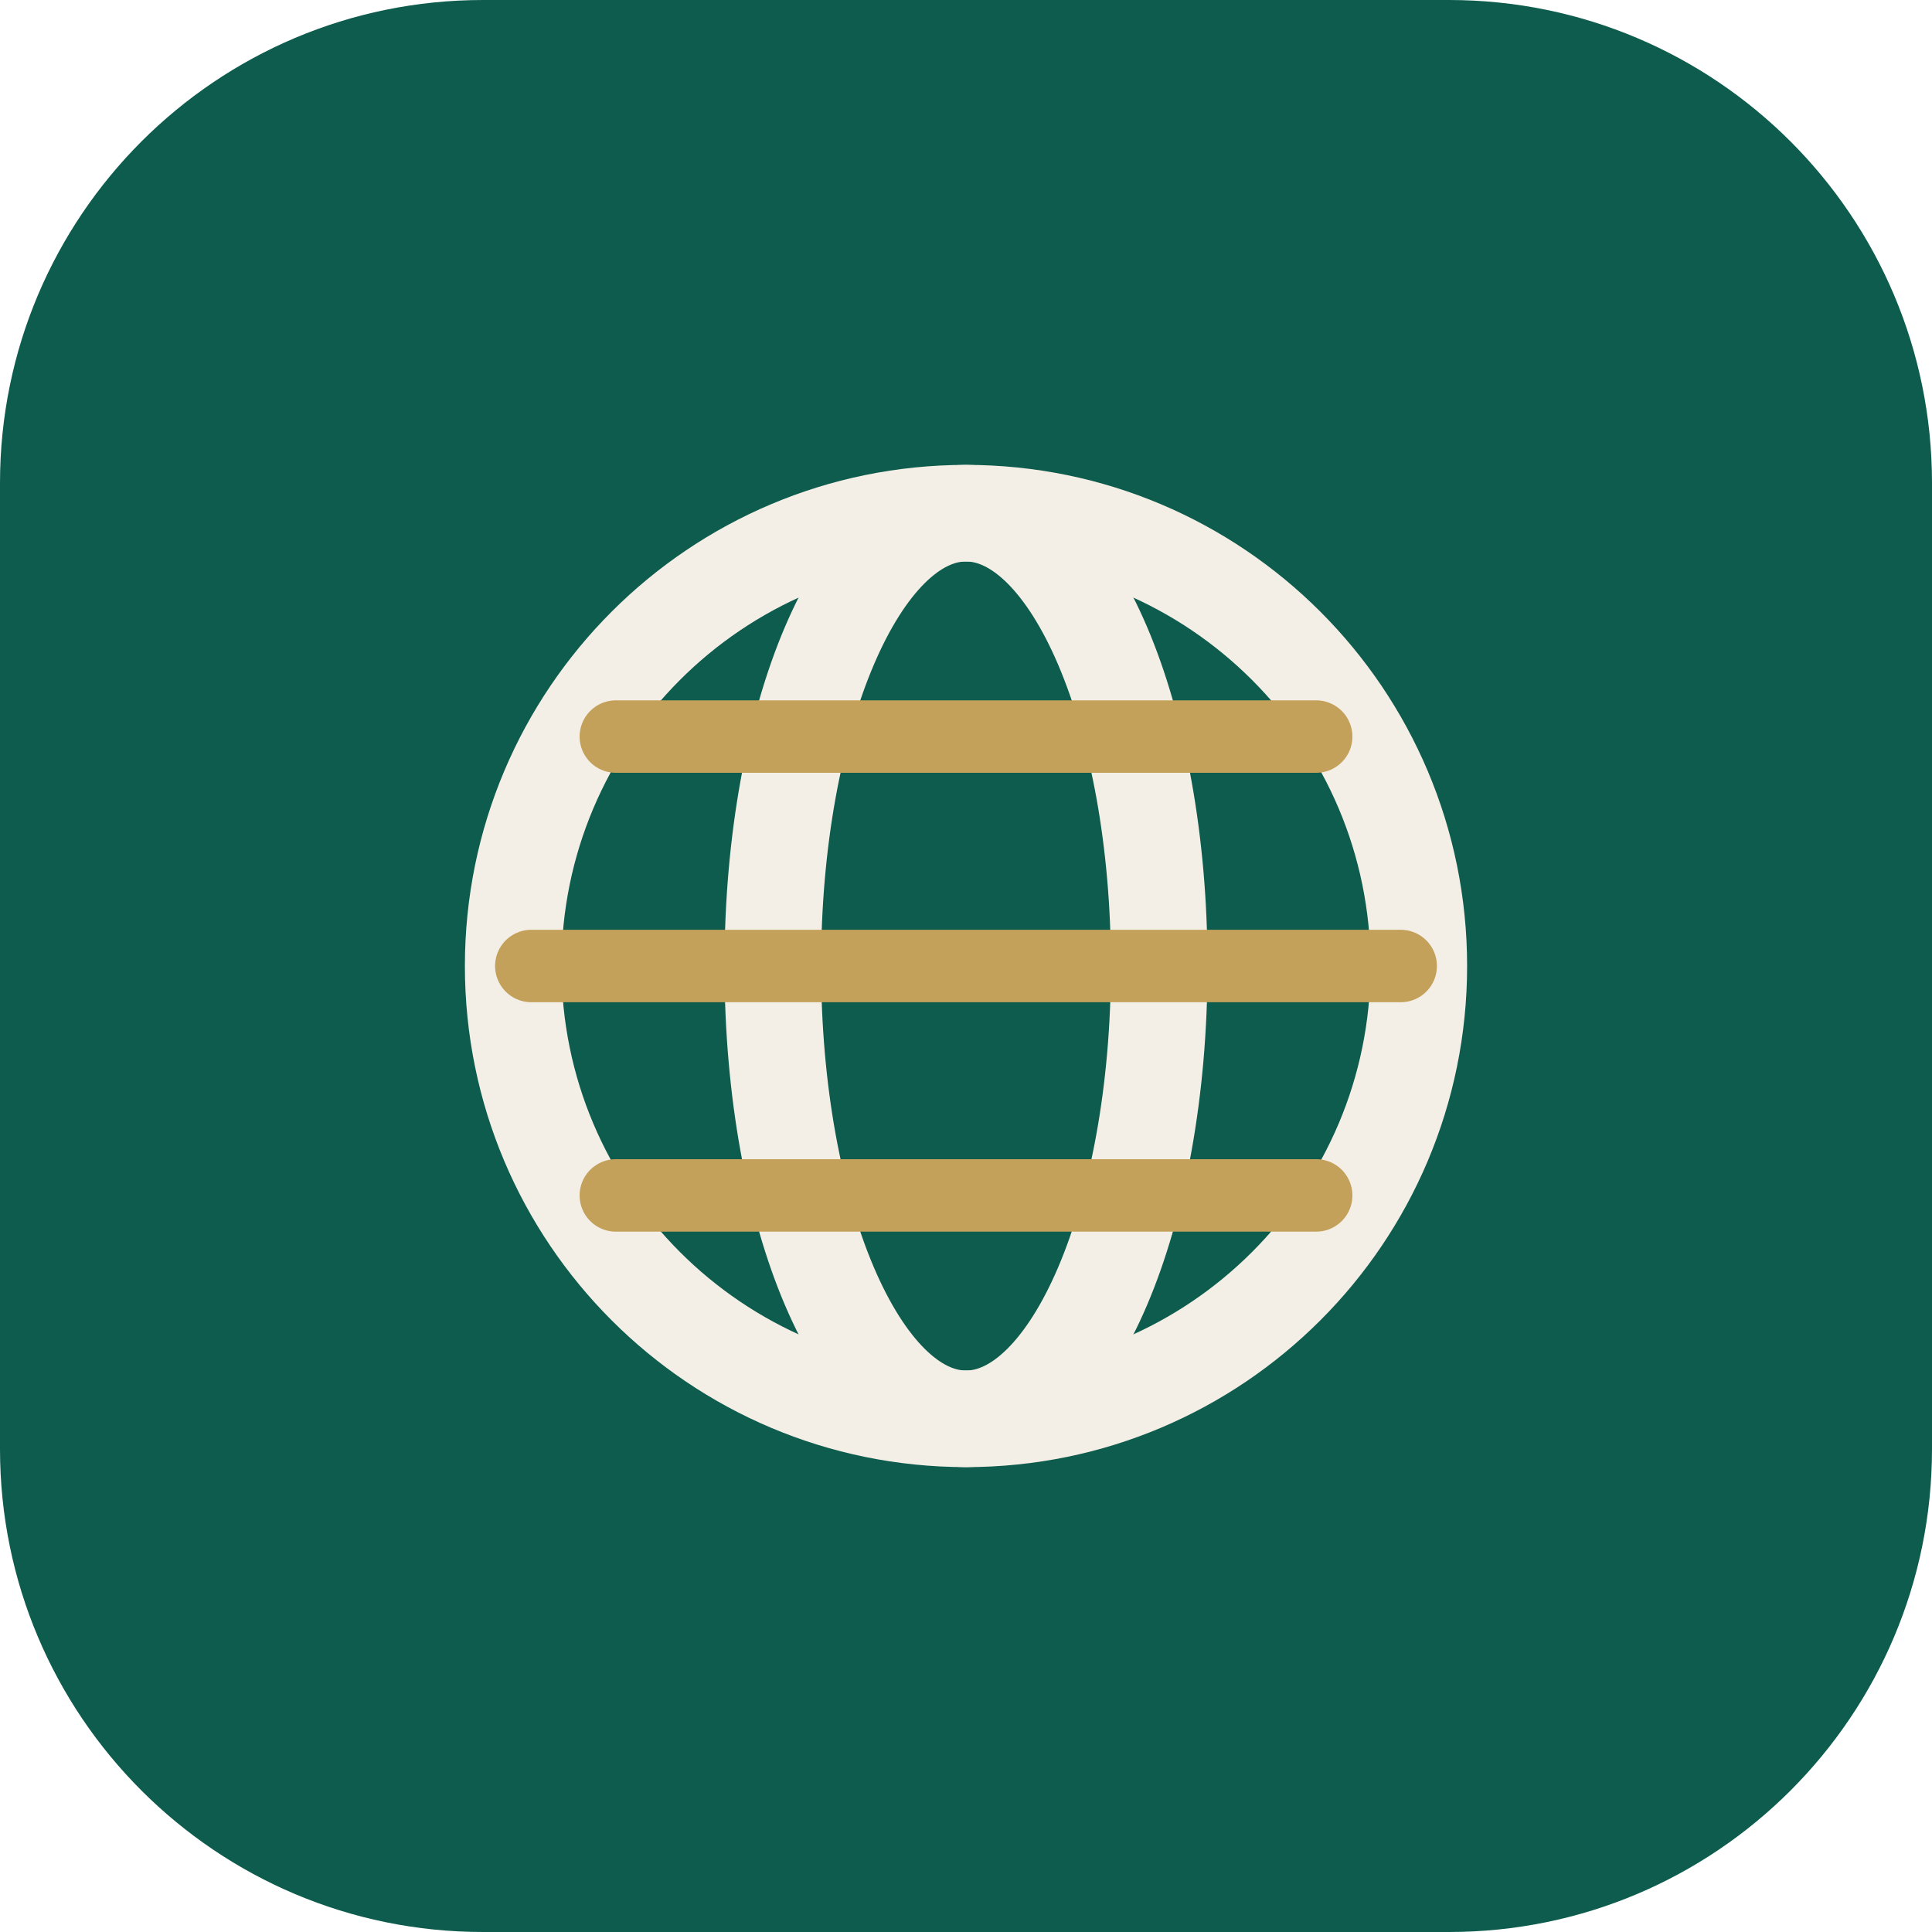
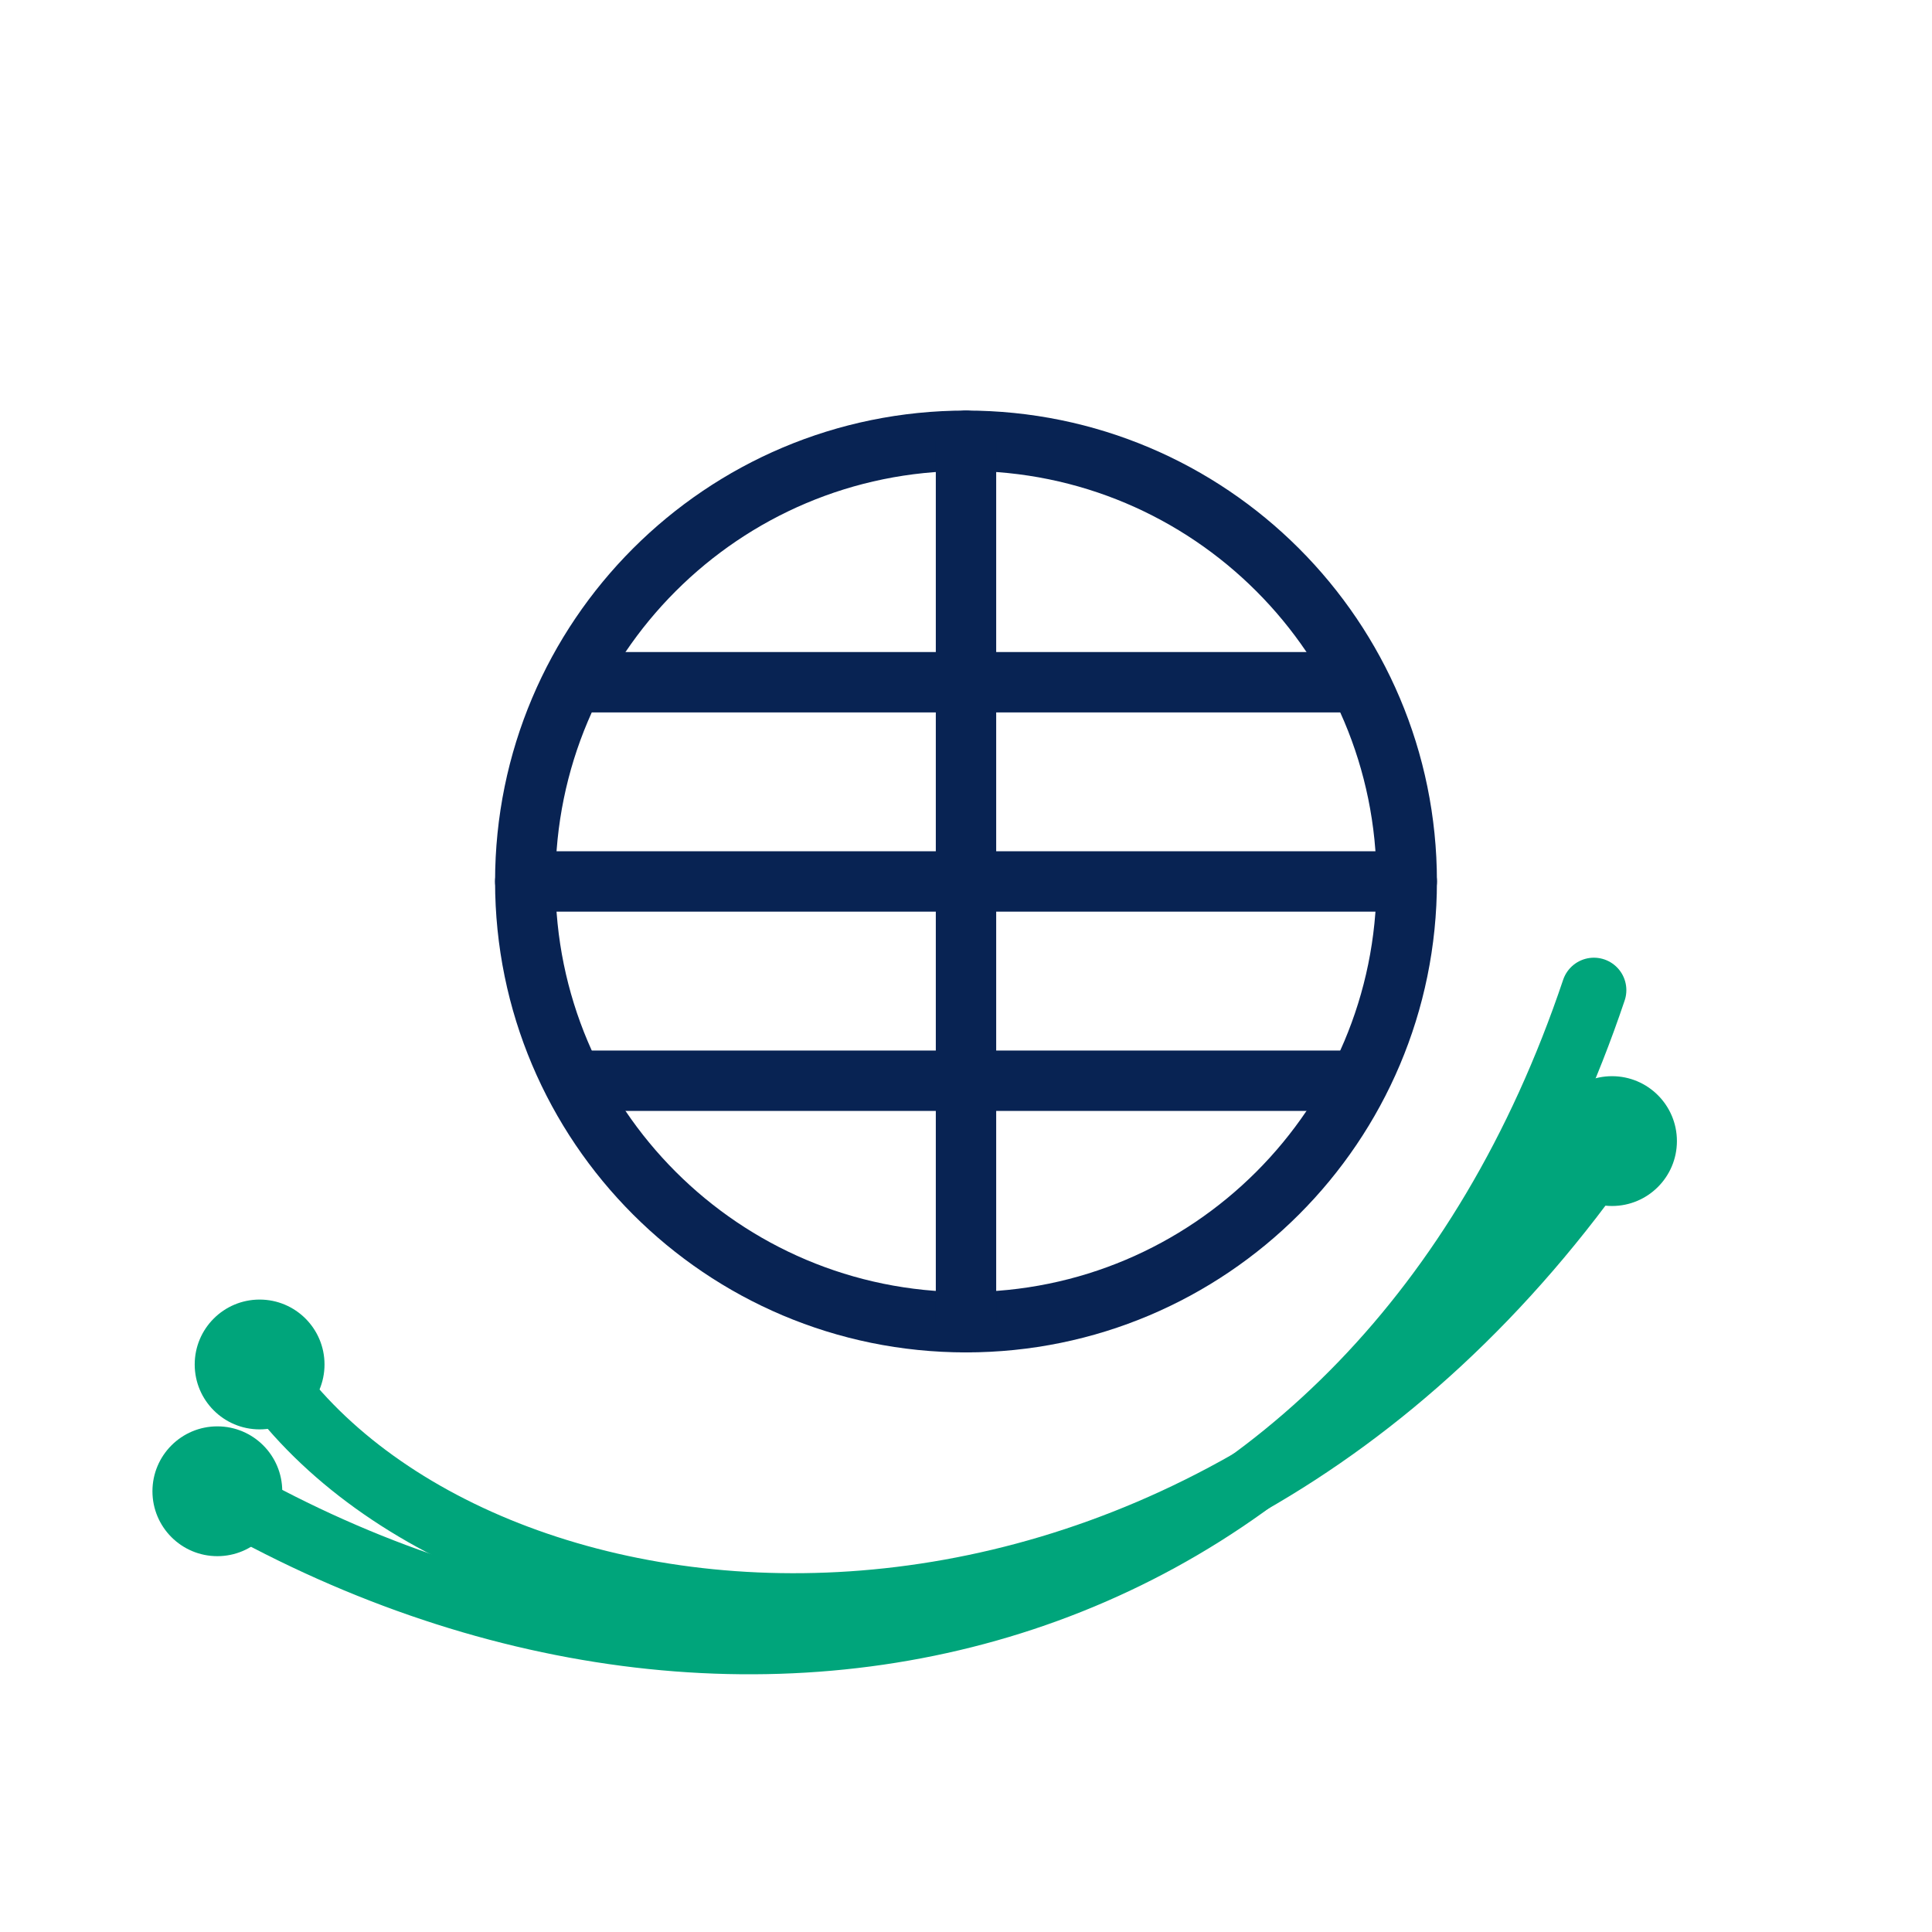
- <svg xmlns="http://www.w3.org/2000/svg" viewBox="0 0 32 32">
-   <rect width="32" height="32" rx="8" fill="#0d5c4d" />
-   <circle cx="16" cy="16" r="7.5" fill="none" stroke="#f4efe6" stroke-width="1.6" />
-   <ellipse cx="16" cy="16" rx="3.2" ry="7.5" fill="none" stroke="#f4efe6" stroke-width="1.6" />
-   <path d="M8.8 16h14.4M10.2 12.2h11.6M10.2 19.8h11.6" stroke="#c4a15a" stroke-width="1.2" stroke-linecap="round" />
+ <svg xmlns="http://www.w3.org/2000/svg" viewBox="0 0 64 64">
+   <g fill="none" stroke="#00A57B" stroke-width="2.15" stroke-linecap="round">
+     <path d="M8.6 45.2c6.8 10.4 30.6 13.2 44.8-7.4" />
+     <path d="M7.2 49.4c17.6 10.2 38.4 4.8 45.6-16.6" />
+   </g>
+   <g fill="none" stroke="#082353" stroke-width="2" stroke-linecap="round">
+     <circle cx="32" cy="29.2" r="14.6" />
+     <path d="M17.4 29.2h29.2M19.4 22.6h25.2M19.4 35.8h25.2M32 14.6v29.2" />
+   </g>
+   <circle cx="8.6" cy="45.2" r="2.15" fill="#00A57B" />
+   <circle cx="53.4" cy="37.8" r="2.15" fill="#00A57B" />
+   <circle cx="7.2" cy="49.4" r="2.15" fill="#00A57B" />
</svg>
